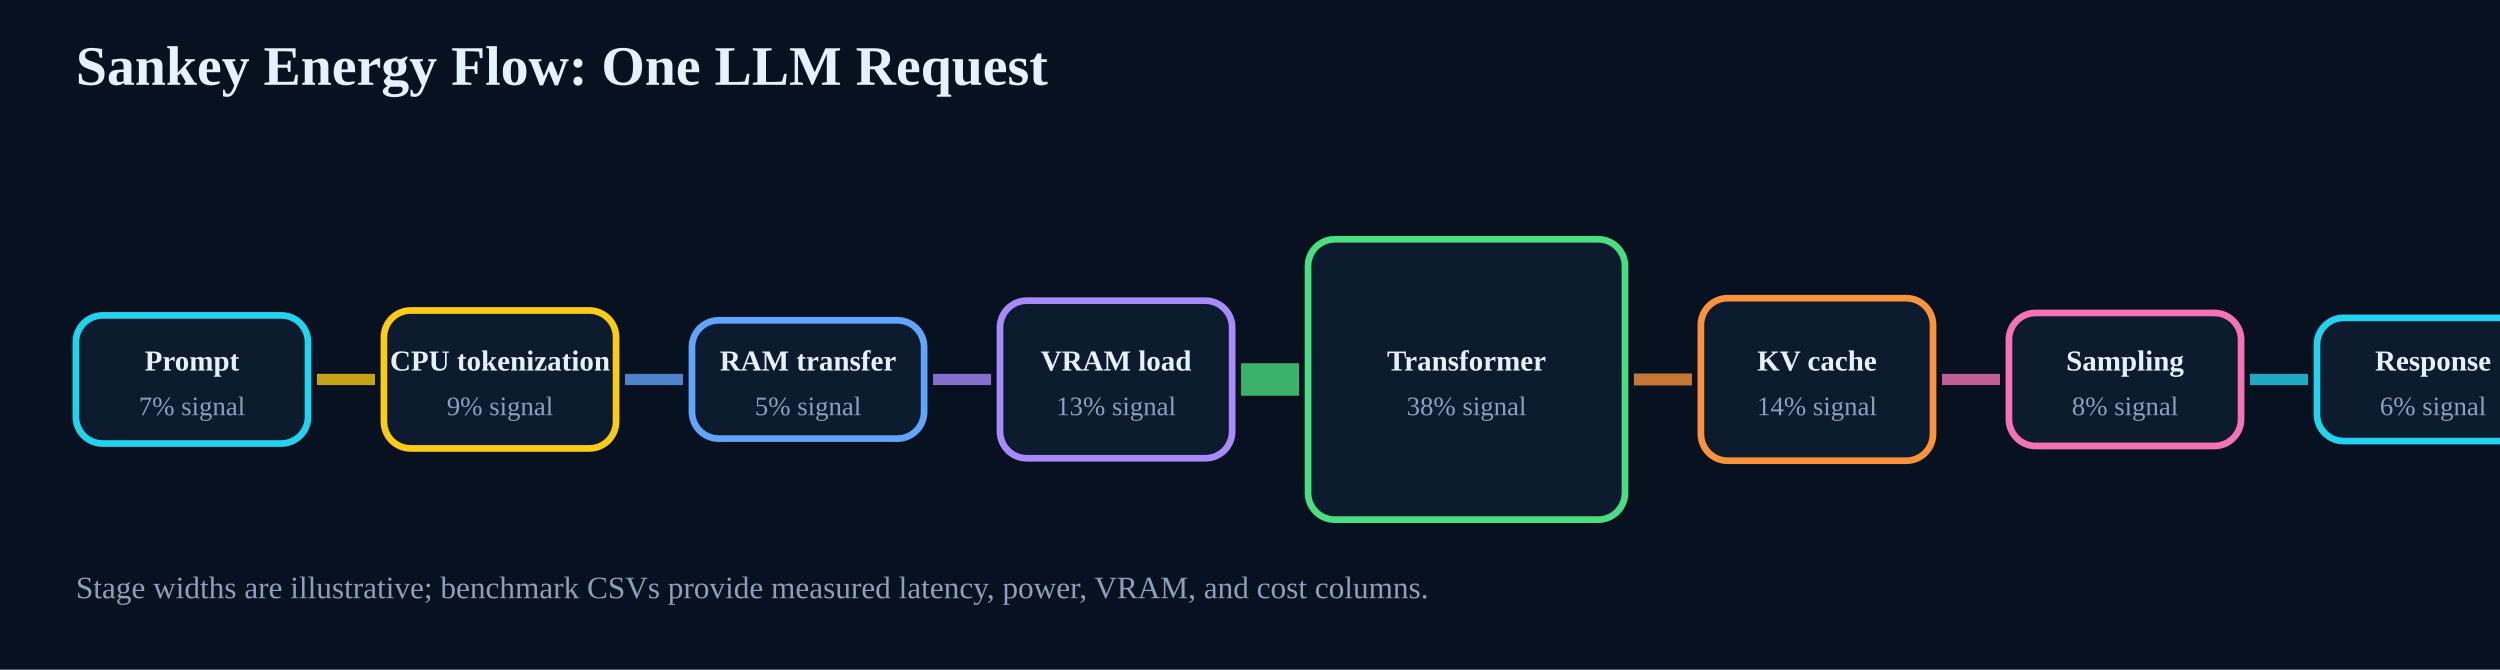
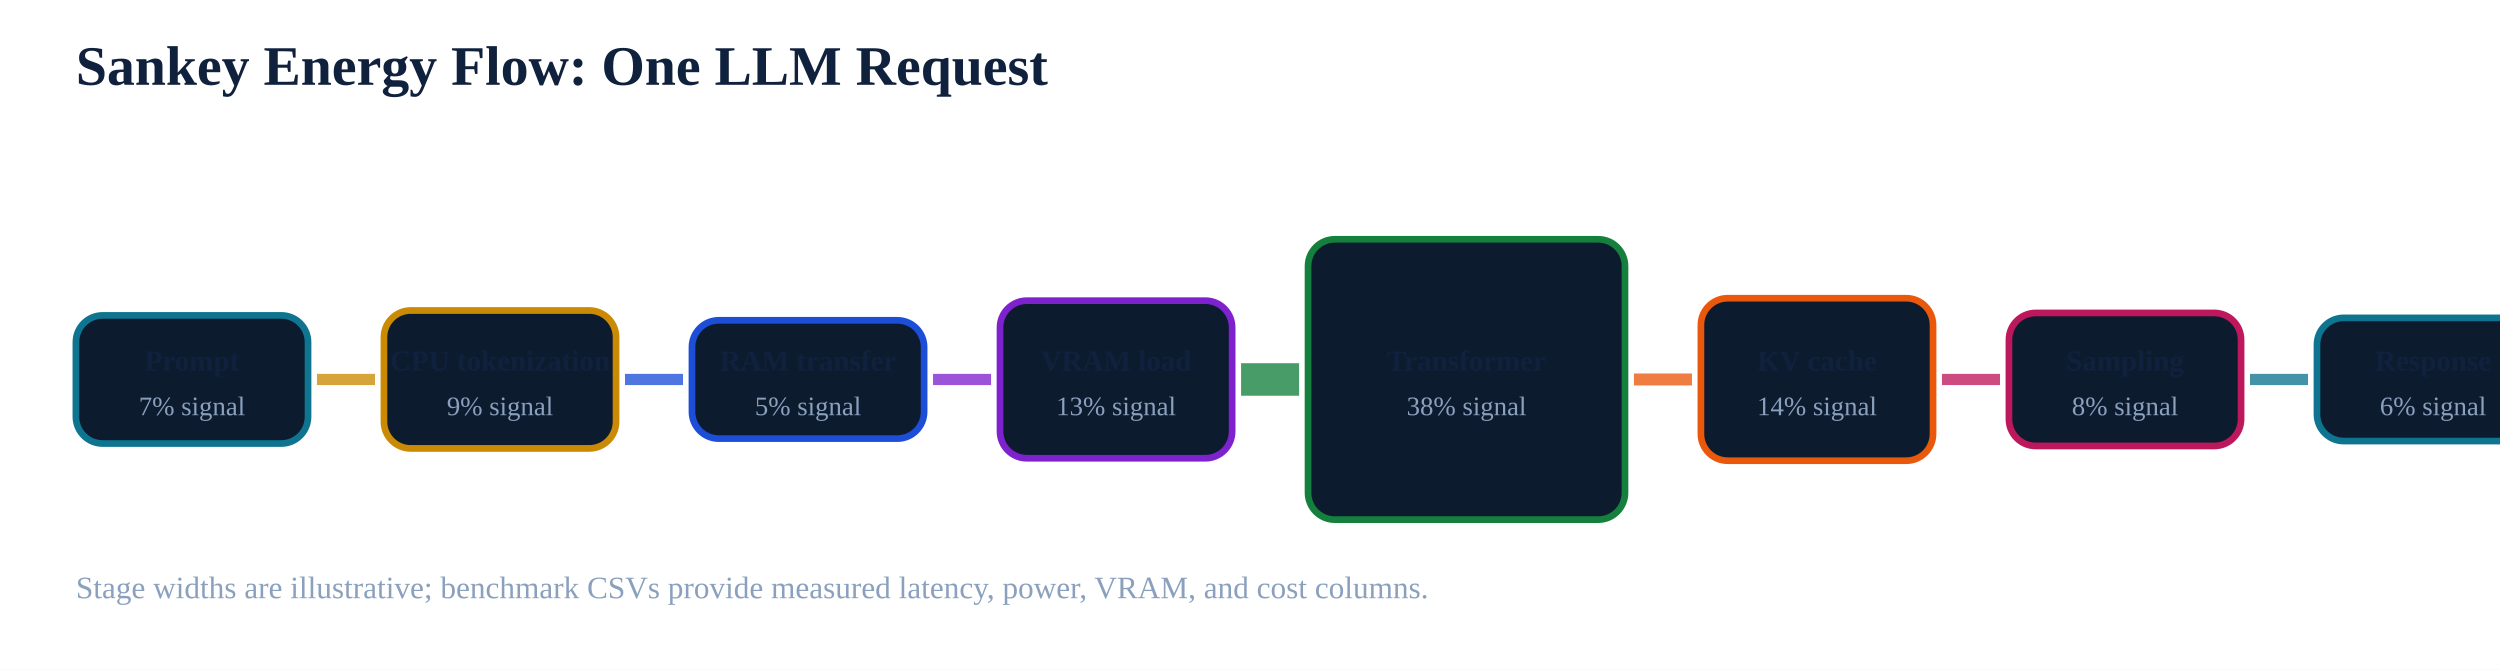
<svg xmlns="http://www.w3.org/2000/svg" viewBox="0 0 1120 300">
-   <rect width="1120" height="300" fill="#08111f" />
-   <text x="34" y="38" fill="#e5f1ff" font-size="25" font-weight="900">Sankey Energy Flow: One LLM Request</text>
-   <rect x="34" y="141.3" width="104" height="57.4" rx="12" fill="#0d1b2f" stroke="#22d3ee" stroke-width="3" />
-   <text x="86.0" y="166.0" text-anchor="middle" fill="#e5f1ff" font-size="13" font-weight="800">Prompt</text>
+   <rect width="1120" height="300" fill="#ffffff" />
+   <text x="34" y="38" fill="#10213d" font-size="25" font-weight="900">Sankey Energy Flow: One LLM Request</text>
+   <rect x="34" y="141.3" width="104" height="57.4" rx="12" fill="#0d1b2f" stroke="#0e7490" stroke-width="3" />
+   <text x="86.0" y="166.0" text-anchor="middle" fill="#10213d" font-size="13" font-weight="800">Prompt</text>
  <text x="86.0" y="186.0" text-anchor="middle" fill="#8aa0bd" font-size="12">7% signal</text>
-   <rect x="172" y="139.1" width="104" height="61.8" rx="12" fill="#0d1b2f" stroke="#facc15" stroke-width="3" />
-   <text x="224.0" y="166.0" text-anchor="middle" fill="#e5f1ff" font-size="13" font-weight="800">CPU tokenization</text>
+   <rect x="172" y="139.1" width="104" height="61.8" rx="12" fill="#0d1b2f" stroke="#ca8a04" stroke-width="3" />
+   <text x="224.0" y="166.0" text-anchor="middle" fill="#10213d" font-size="13" font-weight="800">CPU tokenization</text>
  <text x="224.0" y="186.0" text-anchor="middle" fill="#8aa0bd" font-size="12">9% signal</text>
-   <path d="M 142 170.0 C 173 170.0, 137 170.0, 168 170.0" fill="none" stroke="#facc15" stroke-width="5.0" opacity=".78" />
-   <rect x="310" y="143.5" width="104" height="53.0" rx="12" fill="#0d1b2f" stroke="#60a5fa" stroke-width="3" />
-   <text x="362.0" y="166.0" text-anchor="middle" fill="#e5f1ff" font-size="13" font-weight="800">RAM transfer</text>
+   <path d="M 142 170.0 C 173 170.0, 137 170.0, 168 170.0" fill="none" stroke="#ca8a04" stroke-width="5.0" opacity=".78" />
+   <rect x="310" y="143.5" width="104" height="53.0" rx="12" fill="#0d1b2f" stroke="#1d4ed8" stroke-width="3" />
+   <text x="362.0" y="166.0" text-anchor="middle" fill="#10213d" font-size="13" font-weight="800">RAM transfer</text>
  <text x="362.0" y="186.0" text-anchor="middle" fill="#8aa0bd" font-size="12">5% signal</text>
-   <path d="M 280 170.0 C 311 170.0, 275 170.0, 306 170.0" fill="none" stroke="#60a5fa" stroke-width="5.0" opacity=".78" />
-   <rect x="448" y="134.7" width="104" height="70.6" rx="12" fill="#0d1b2f" stroke="#a78bfa" stroke-width="3" />
-   <text x="500.0" y="166.0" text-anchor="middle" fill="#e5f1ff" font-size="13" font-weight="800">VRAM load</text>
+   <path d="M 280 170.0 C 311 170.0, 275 170.0, 306 170.0" fill="none" stroke="#1d4ed8" stroke-width="5.0" opacity=".78" />
+   <rect x="448" y="134.7" width="104" height="70.6" rx="12" fill="#0d1b2f" stroke="#7e22ce" stroke-width="3" />
+   <text x="500.0" y="166.0" text-anchor="middle" fill="#10213d" font-size="13" font-weight="800">VRAM load</text>
  <text x="500.0" y="186.0" text-anchor="middle" fill="#8aa0bd" font-size="12">13% signal</text>
-   <path d="M 418 170.0 C 449 170.0, 413 170.0, 444 170.0" fill="none" stroke="#a78bfa" stroke-width="5.0" opacity=".78" />
-   <rect x="586" y="107.2" width="142" height="125.6" rx="12" fill="#0d1b2f" stroke="#4ade80" stroke-width="3" />
-   <text x="657.0" y="166.0" text-anchor="middle" fill="#e5f1ff" font-size="13" font-weight="800">Transformer</text>
+   <path d="M 418 170.0 C 449 170.0, 413 170.0, 444 170.0" fill="none" stroke="#7e22ce" stroke-width="5.0" opacity=".78" />
+   <rect x="586" y="107.2" width="142" height="125.6" rx="12" fill="#0d1b2f" stroke="#15803d" stroke-width="3" />
+   <text x="657.0" y="166.0" text-anchor="middle" fill="#10213d" font-size="13" font-weight="800">Transformer</text>
  <text x="657.0" y="186.0" text-anchor="middle" fill="#8aa0bd" font-size="12">38% signal</text>
-   <path d="M 556 170.0 C 587 170.0, 551 170.0, 582 170.0" fill="none" stroke="#4ade80" stroke-width="14.6" opacity=".78" />
-   <rect x="762" y="133.6" width="104" height="72.8" rx="12" fill="#0d1b2f" stroke="#fb923c" stroke-width="3" />
-   <text x="814.0" y="166.0" text-anchor="middle" fill="#e5f1ff" font-size="13" font-weight="800">KV cache</text>
+   <path d="M 556 170.0 C 587 170.0, 551 170.0, 582 170.0" fill="none" stroke="#15803d" stroke-width="14.6" opacity=".78" />
+   <rect x="762" y="133.6" width="104" height="72.8" rx="12" fill="#0d1b2f" stroke="#ea580c" stroke-width="3" />
+   <text x="814.0" y="166.0" text-anchor="middle" fill="#10213d" font-size="13" font-weight="800">KV cache</text>
  <text x="814.0" y="186.0" text-anchor="middle" fill="#8aa0bd" font-size="12">14% signal</text>
-   <path d="M 732 170.0 C 763 170.0, 727 170.0, 758 170.0" fill="none" stroke="#fb923c" stroke-width="5.4" opacity=".78" />
-   <rect x="900" y="140.2" width="104" height="59.6" rx="12" fill="#0d1b2f" stroke="#f472b6" stroke-width="3" />
-   <text x="952.0" y="166.0" text-anchor="middle" fill="#e5f1ff" font-size="13" font-weight="800">Sampling</text>
+   <path d="M 732 170.0 C 763 170.0, 727 170.0, 758 170.0" fill="none" stroke="#ea580c" stroke-width="5.4" opacity=".78" />
+   <rect x="900" y="140.2" width="104" height="59.6" rx="12" fill="#0d1b2f" stroke="#be185d" stroke-width="3" />
+   <text x="952.0" y="166.0" text-anchor="middle" fill="#10213d" font-size="13" font-weight="800">Sampling</text>
  <text x="952.0" y="186.0" text-anchor="middle" fill="#8aa0bd" font-size="12">8% signal</text>
-   <path d="M 870 170.0 C 901 170.0, 865 170.0, 896 170.0" fill="none" stroke="#f472b6" stroke-width="5.0" opacity=".78" />
-   <rect x="1038" y="142.4" width="104" height="55.2" rx="12" fill="#0d1b2f" stroke="#22d3ee" stroke-width="3" />
-   <text x="1090.0" y="166.0" text-anchor="middle" fill="#e5f1ff" font-size="13" font-weight="800">Response</text>
+   <path d="M 870 170.0 C 901 170.0, 865 170.0, 896 170.0" fill="none" stroke="#be185d" stroke-width="5.0" opacity=".78" />
+   <rect x="1038" y="142.4" width="104" height="55.2" rx="12" fill="#0d1b2f" stroke="#0e7490" stroke-width="3" />
+   <text x="1090.0" y="166.0" text-anchor="middle" fill="#10213d" font-size="13" font-weight="800">Response</text>
  <text x="1090.0" y="186.0" text-anchor="middle" fill="#8aa0bd" font-size="12">6% signal</text>
-   <path d="M 1008 170.0 C 1039 170.0, 1003 170.0, 1034 170.0" fill="none" stroke="#22d3ee" stroke-width="5.0" opacity=".78" />
+   <path d="M 1008 170.0 C 1039 170.0, 1003 170.0, 1034 170.0" fill="none" stroke="#0e7490" stroke-width="5.0" opacity=".78" />
  <text x="34" y="268" fill="#8aa0bd" font-size="14">Stage widths are illustrative; benchmark CSVs provide measured latency, power, VRAM, and cost columns.</text>
</svg>
